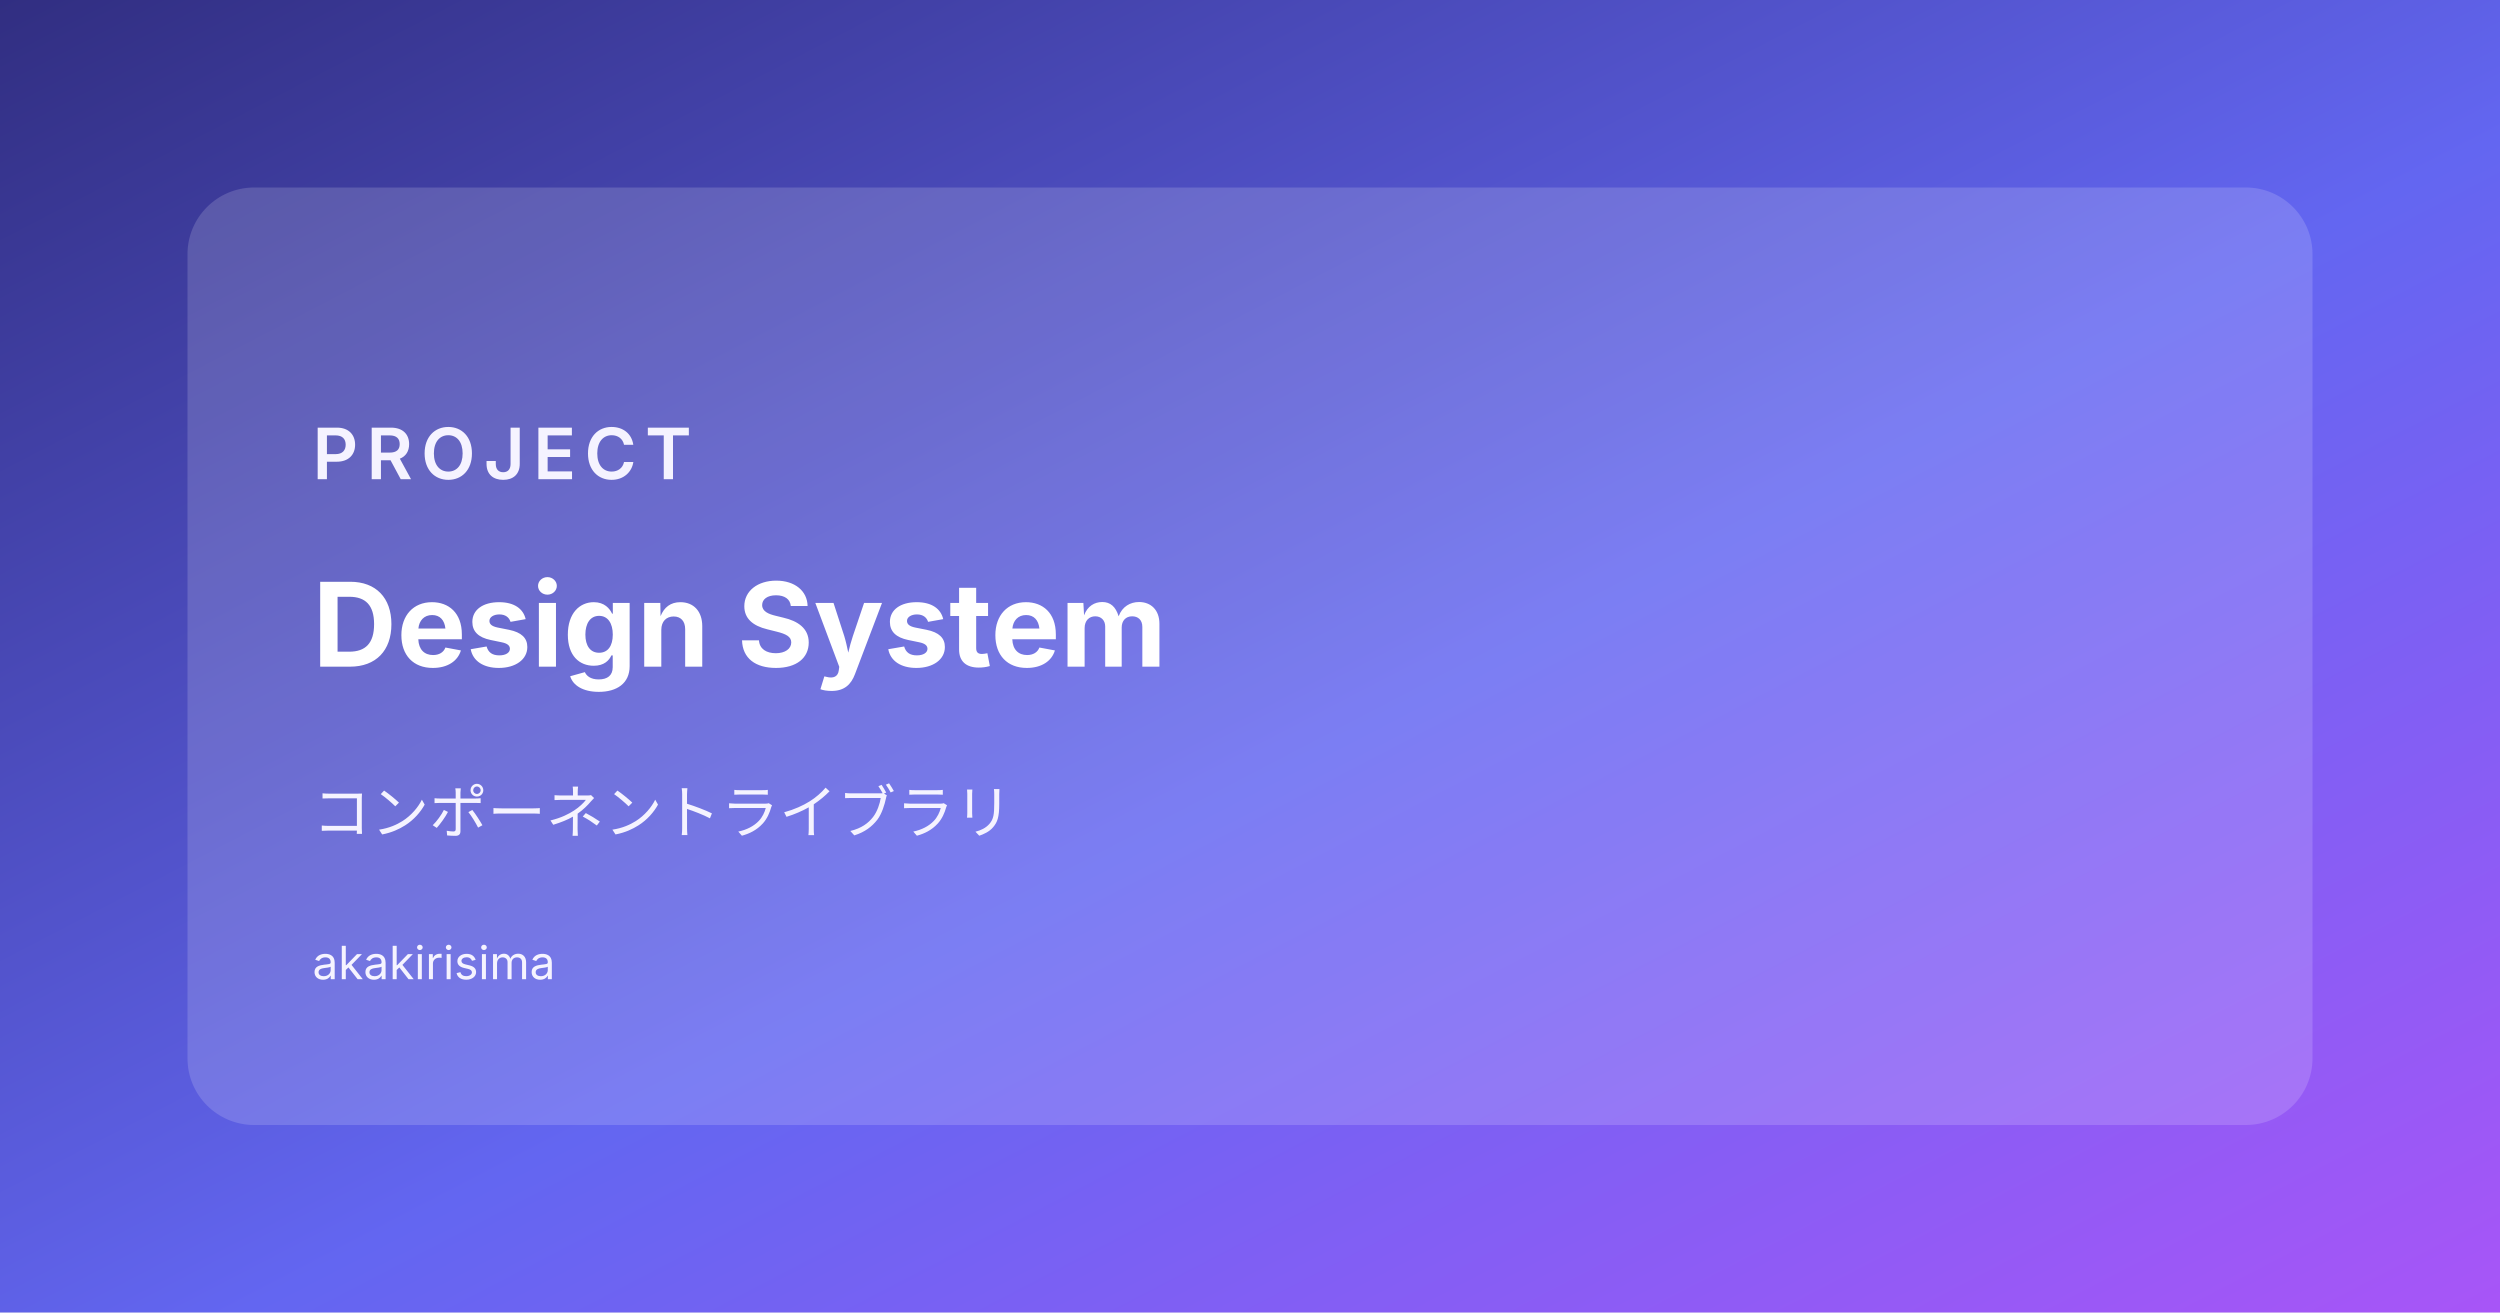
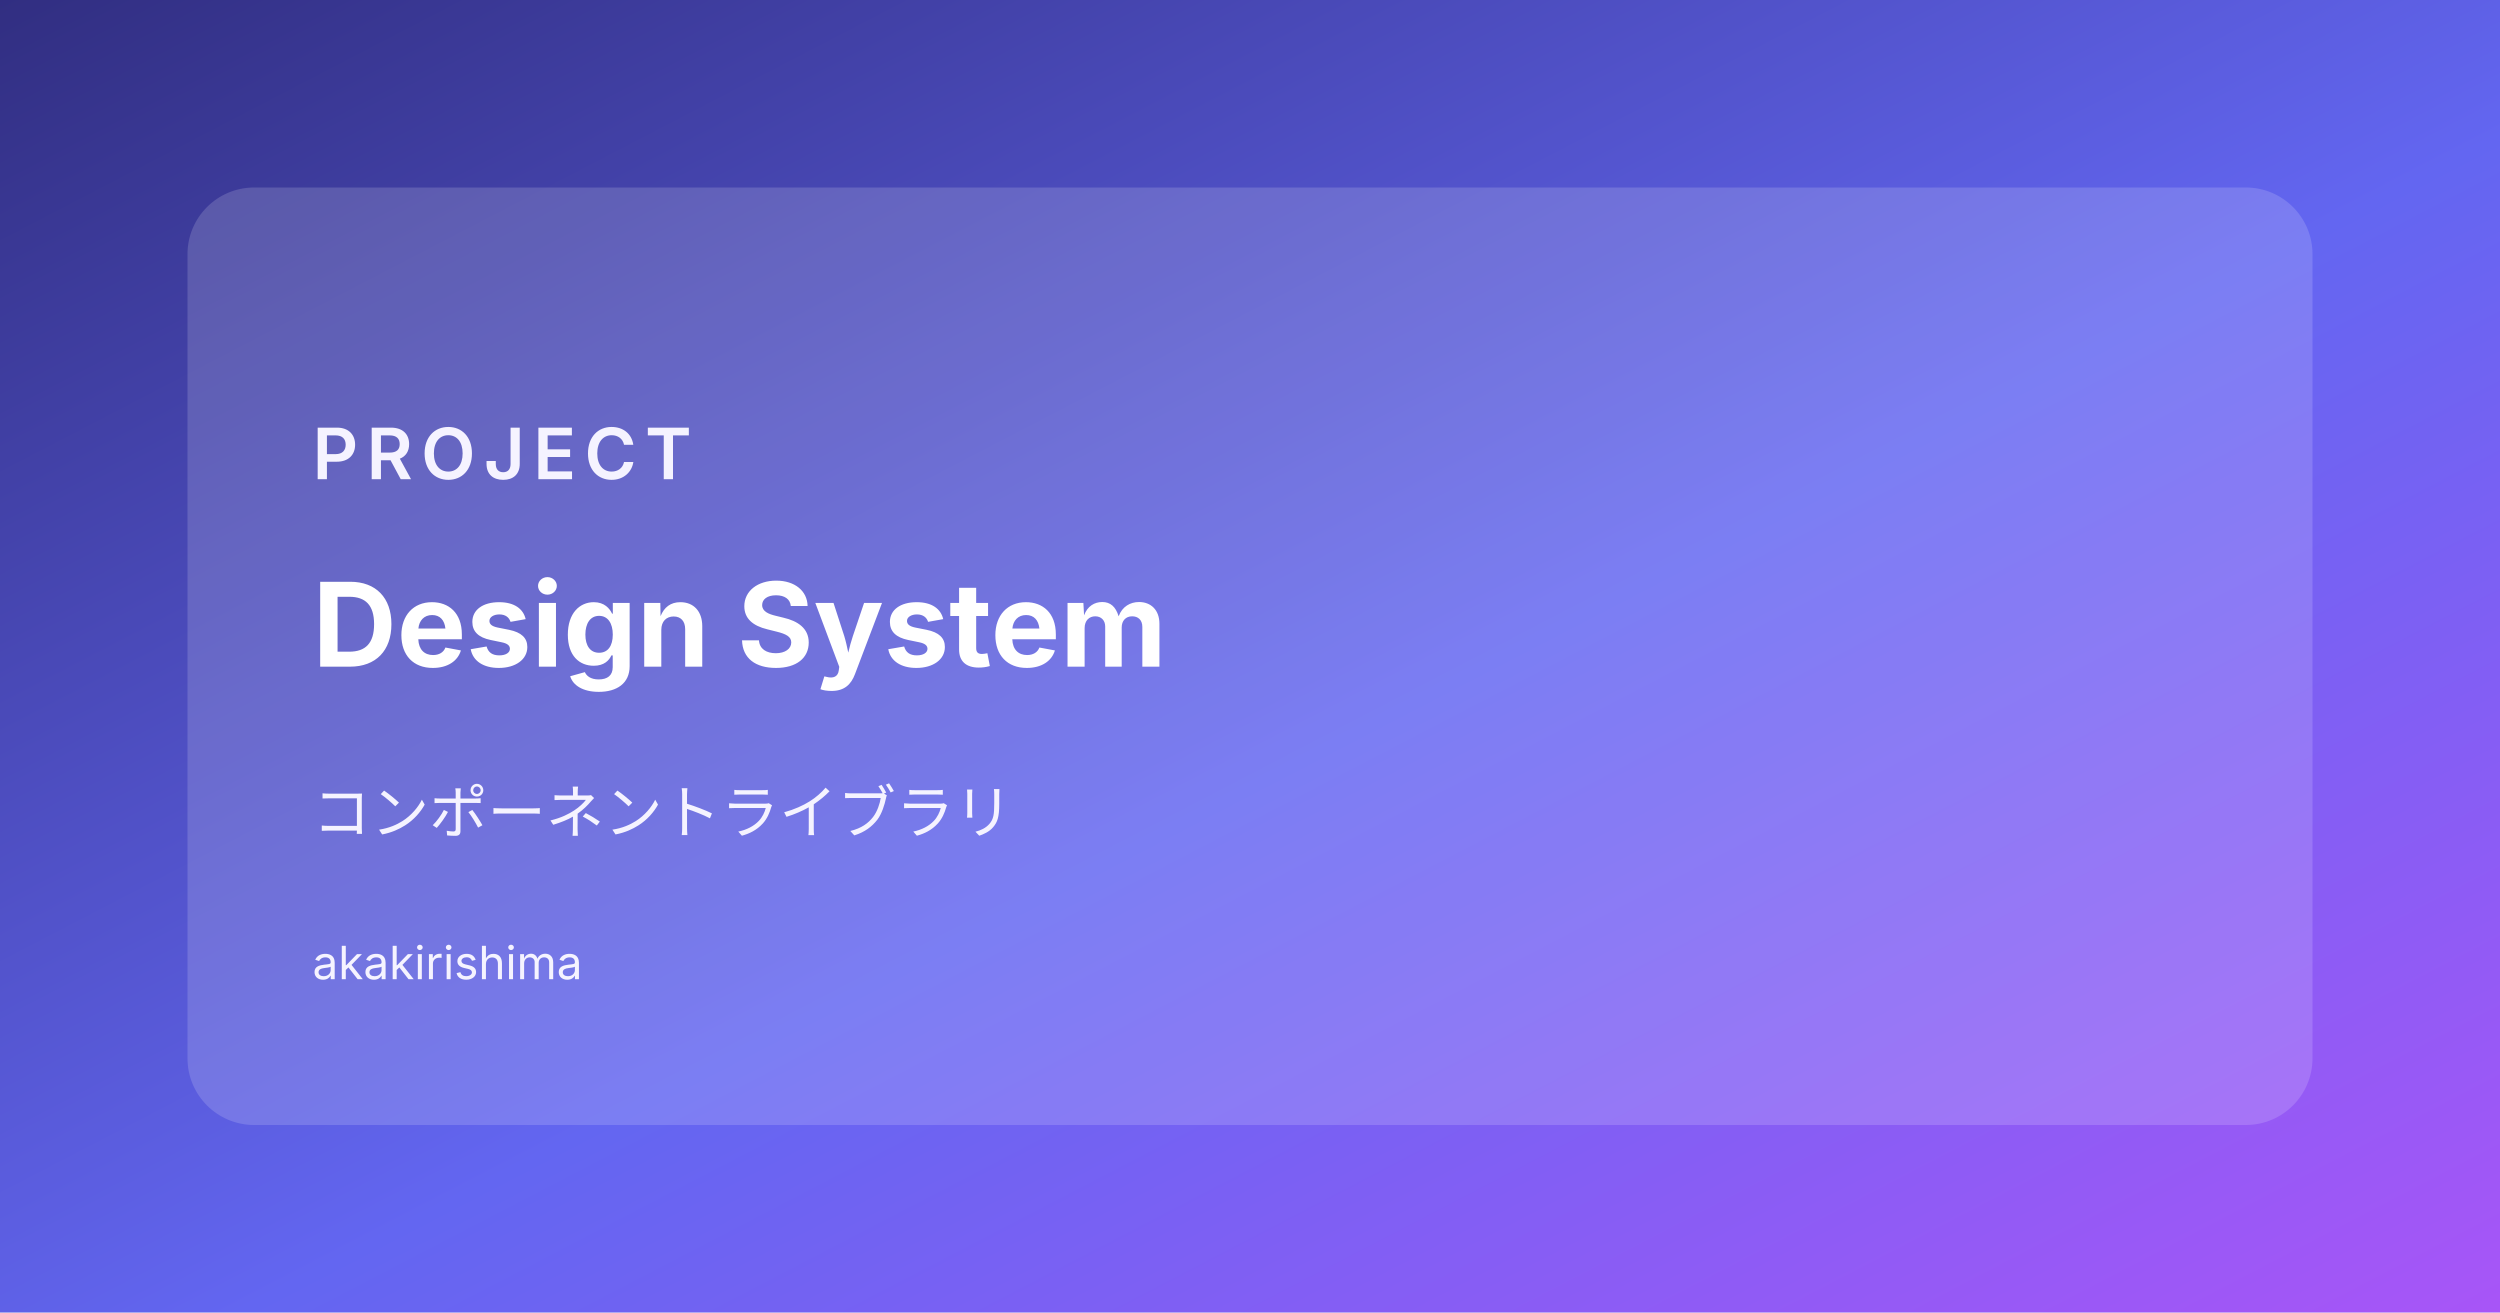
<svg xmlns="http://www.w3.org/2000/svg" width="1200" height="630" viewBox="0 0 1200 630" fill="none">
  <defs>
    <linearGradient id="bg" x1="0" y1="0" x2="1" y2="1">
      <stop offset="0%" stop-color="#312E81" />
      <stop offset="55%" stop-color="#6366F1" />
      <stop offset="100%" stop-color="#A855F7" />
    </linearGradient>
  </defs>
  <rect width="1200" height="630" fill="url(#bg)" />
  <rect x="90" y="90" width="1020" height="450" rx="32" fill="rgba(255,255,255,0.16)" />
  <text x="150" y="230" font-family="'Inter', 'Noto Sans JP', sans-serif" font-size="34" font-weight="600" fill="#F5F3FF" letter-spacing="4">
    PROJECT
  </text>
  <text x="150" y="320" font-family="'Inter', 'Noto Sans JP', sans-serif" font-size="56" font-weight="700" fill="#FFFFFF">
    Design System
  </text>
  <text x="150" y="400" font-family="'Inter', 'Noto Sans JP', sans-serif" font-size="28" fill="#F5F3FF">
    コンポーネントライブラリ
  </text>
  <text x="150" y="470" font-family="'Inter', 'Noto Sans JP', sans-serif" font-size="22" fill="#F5F3FF">
-     akakirisima
+     akakirishima
  </text>
</svg>
